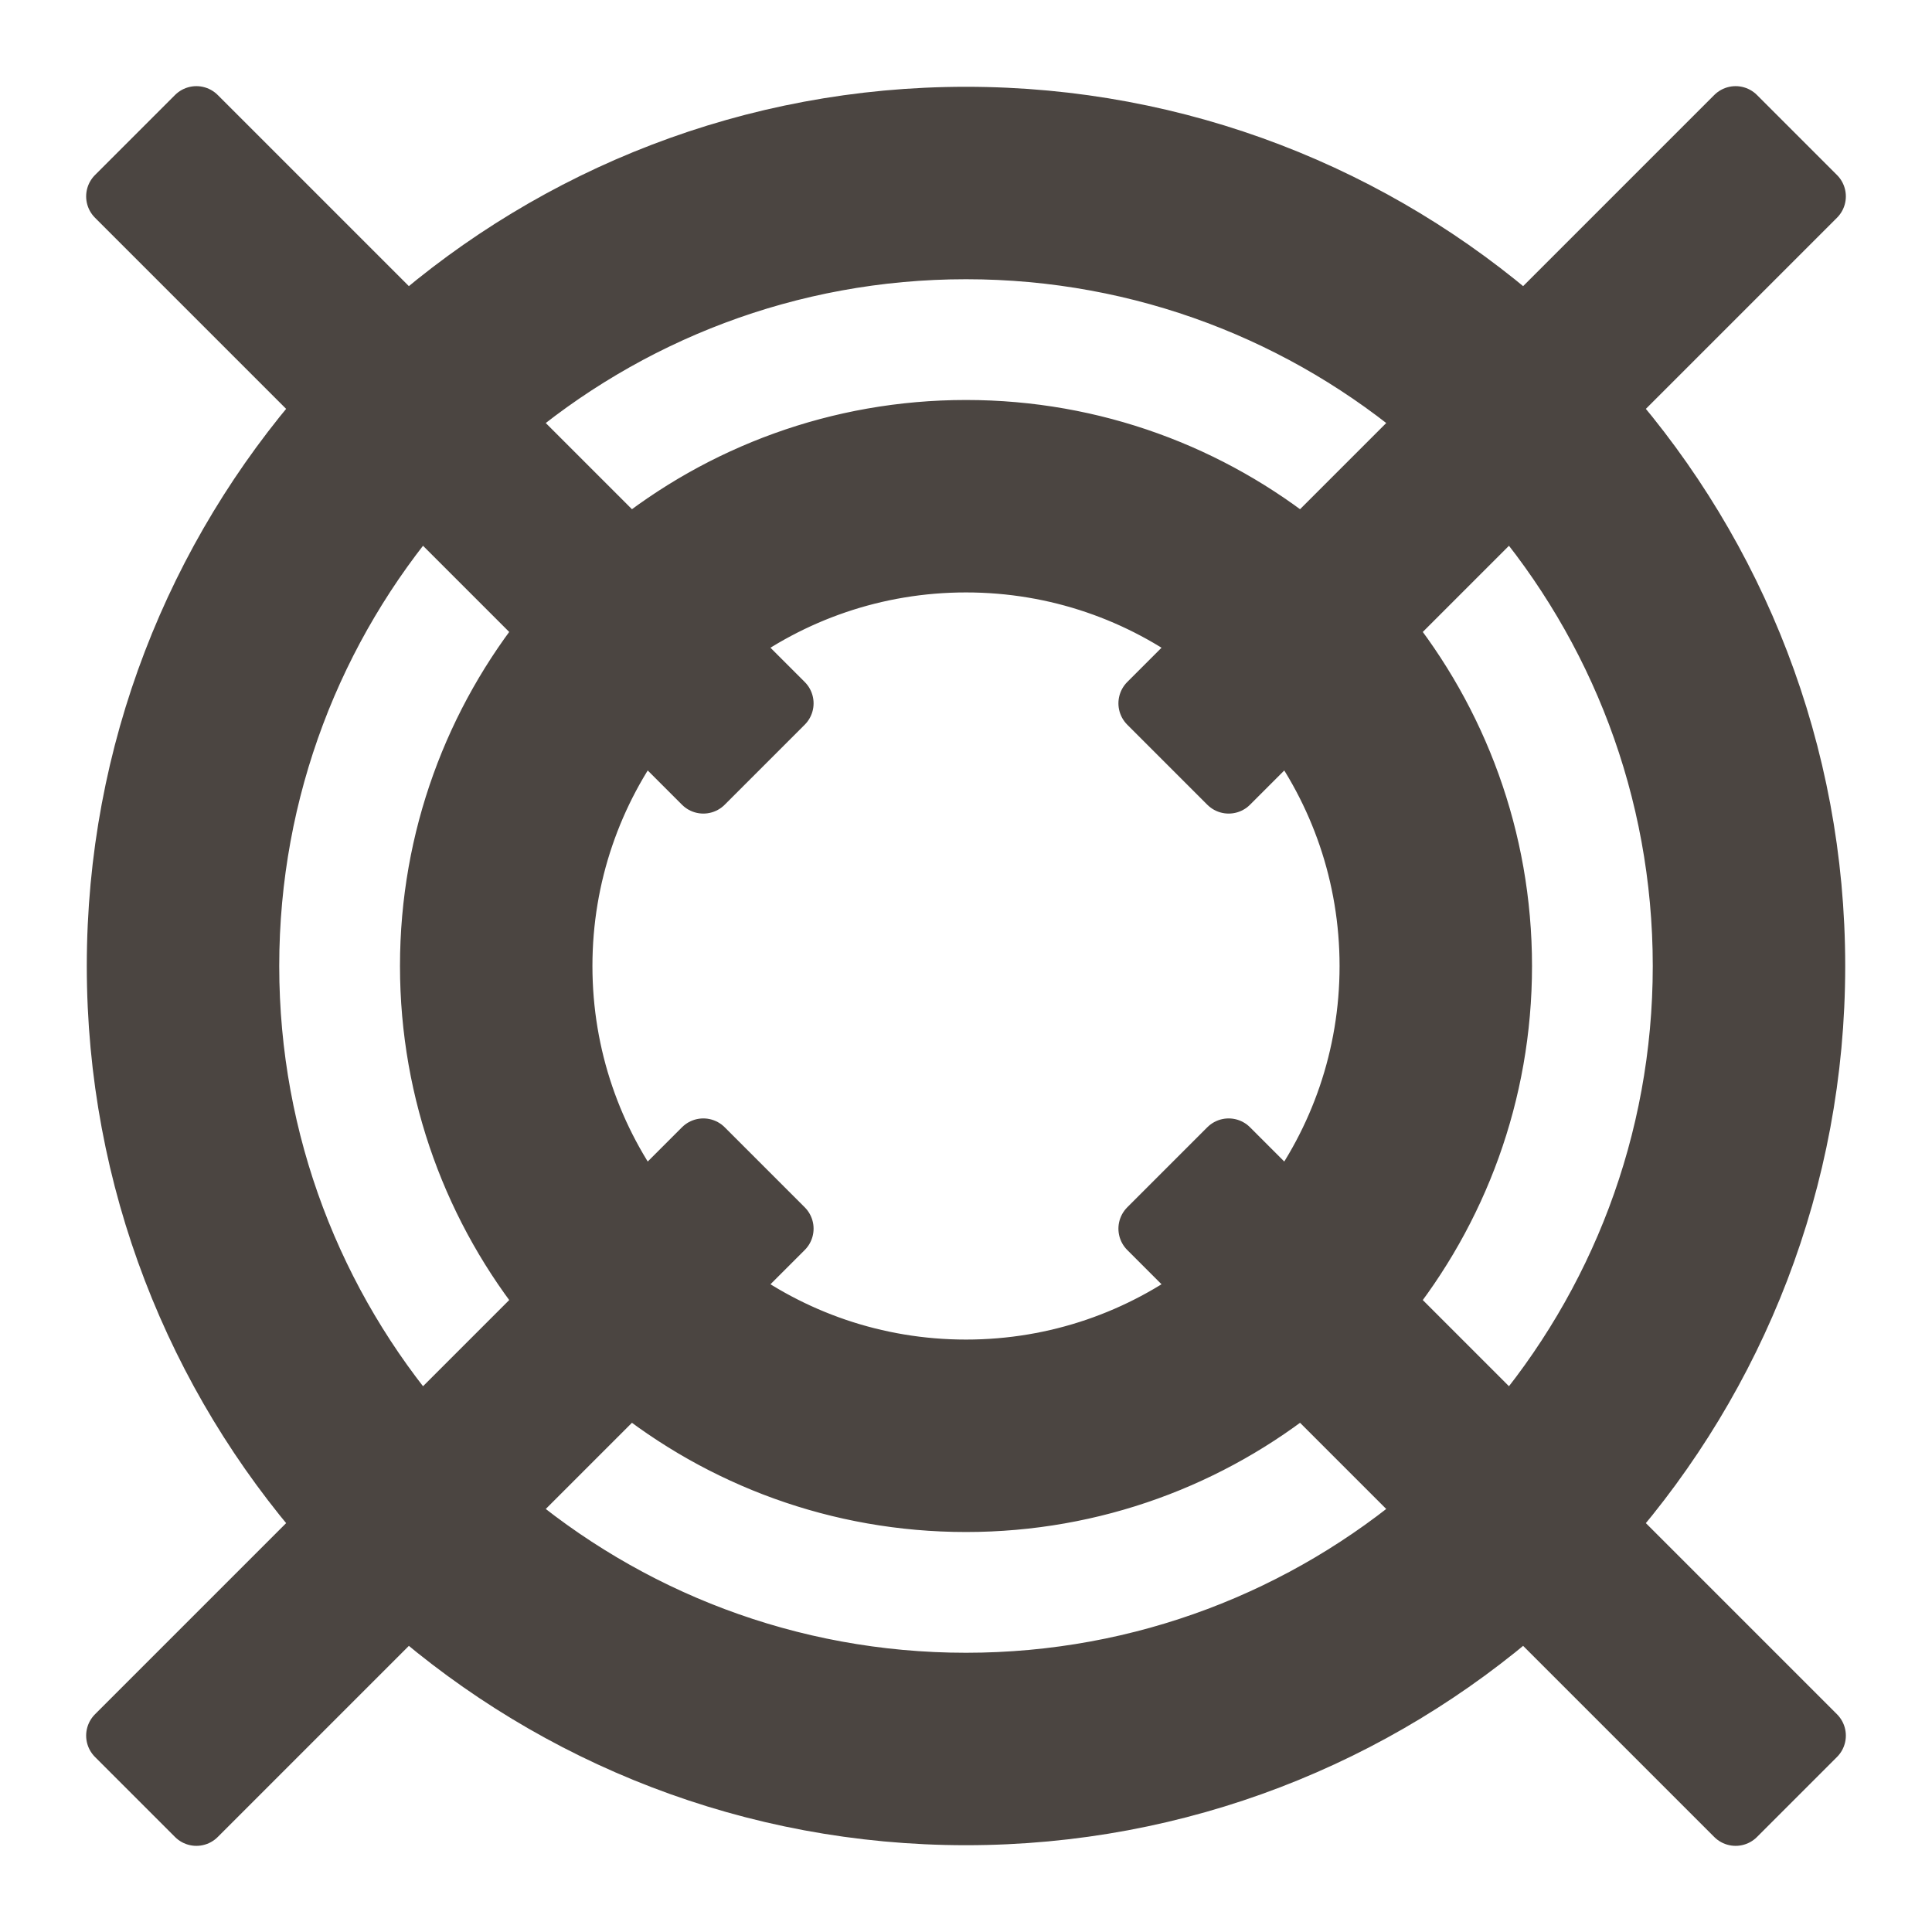
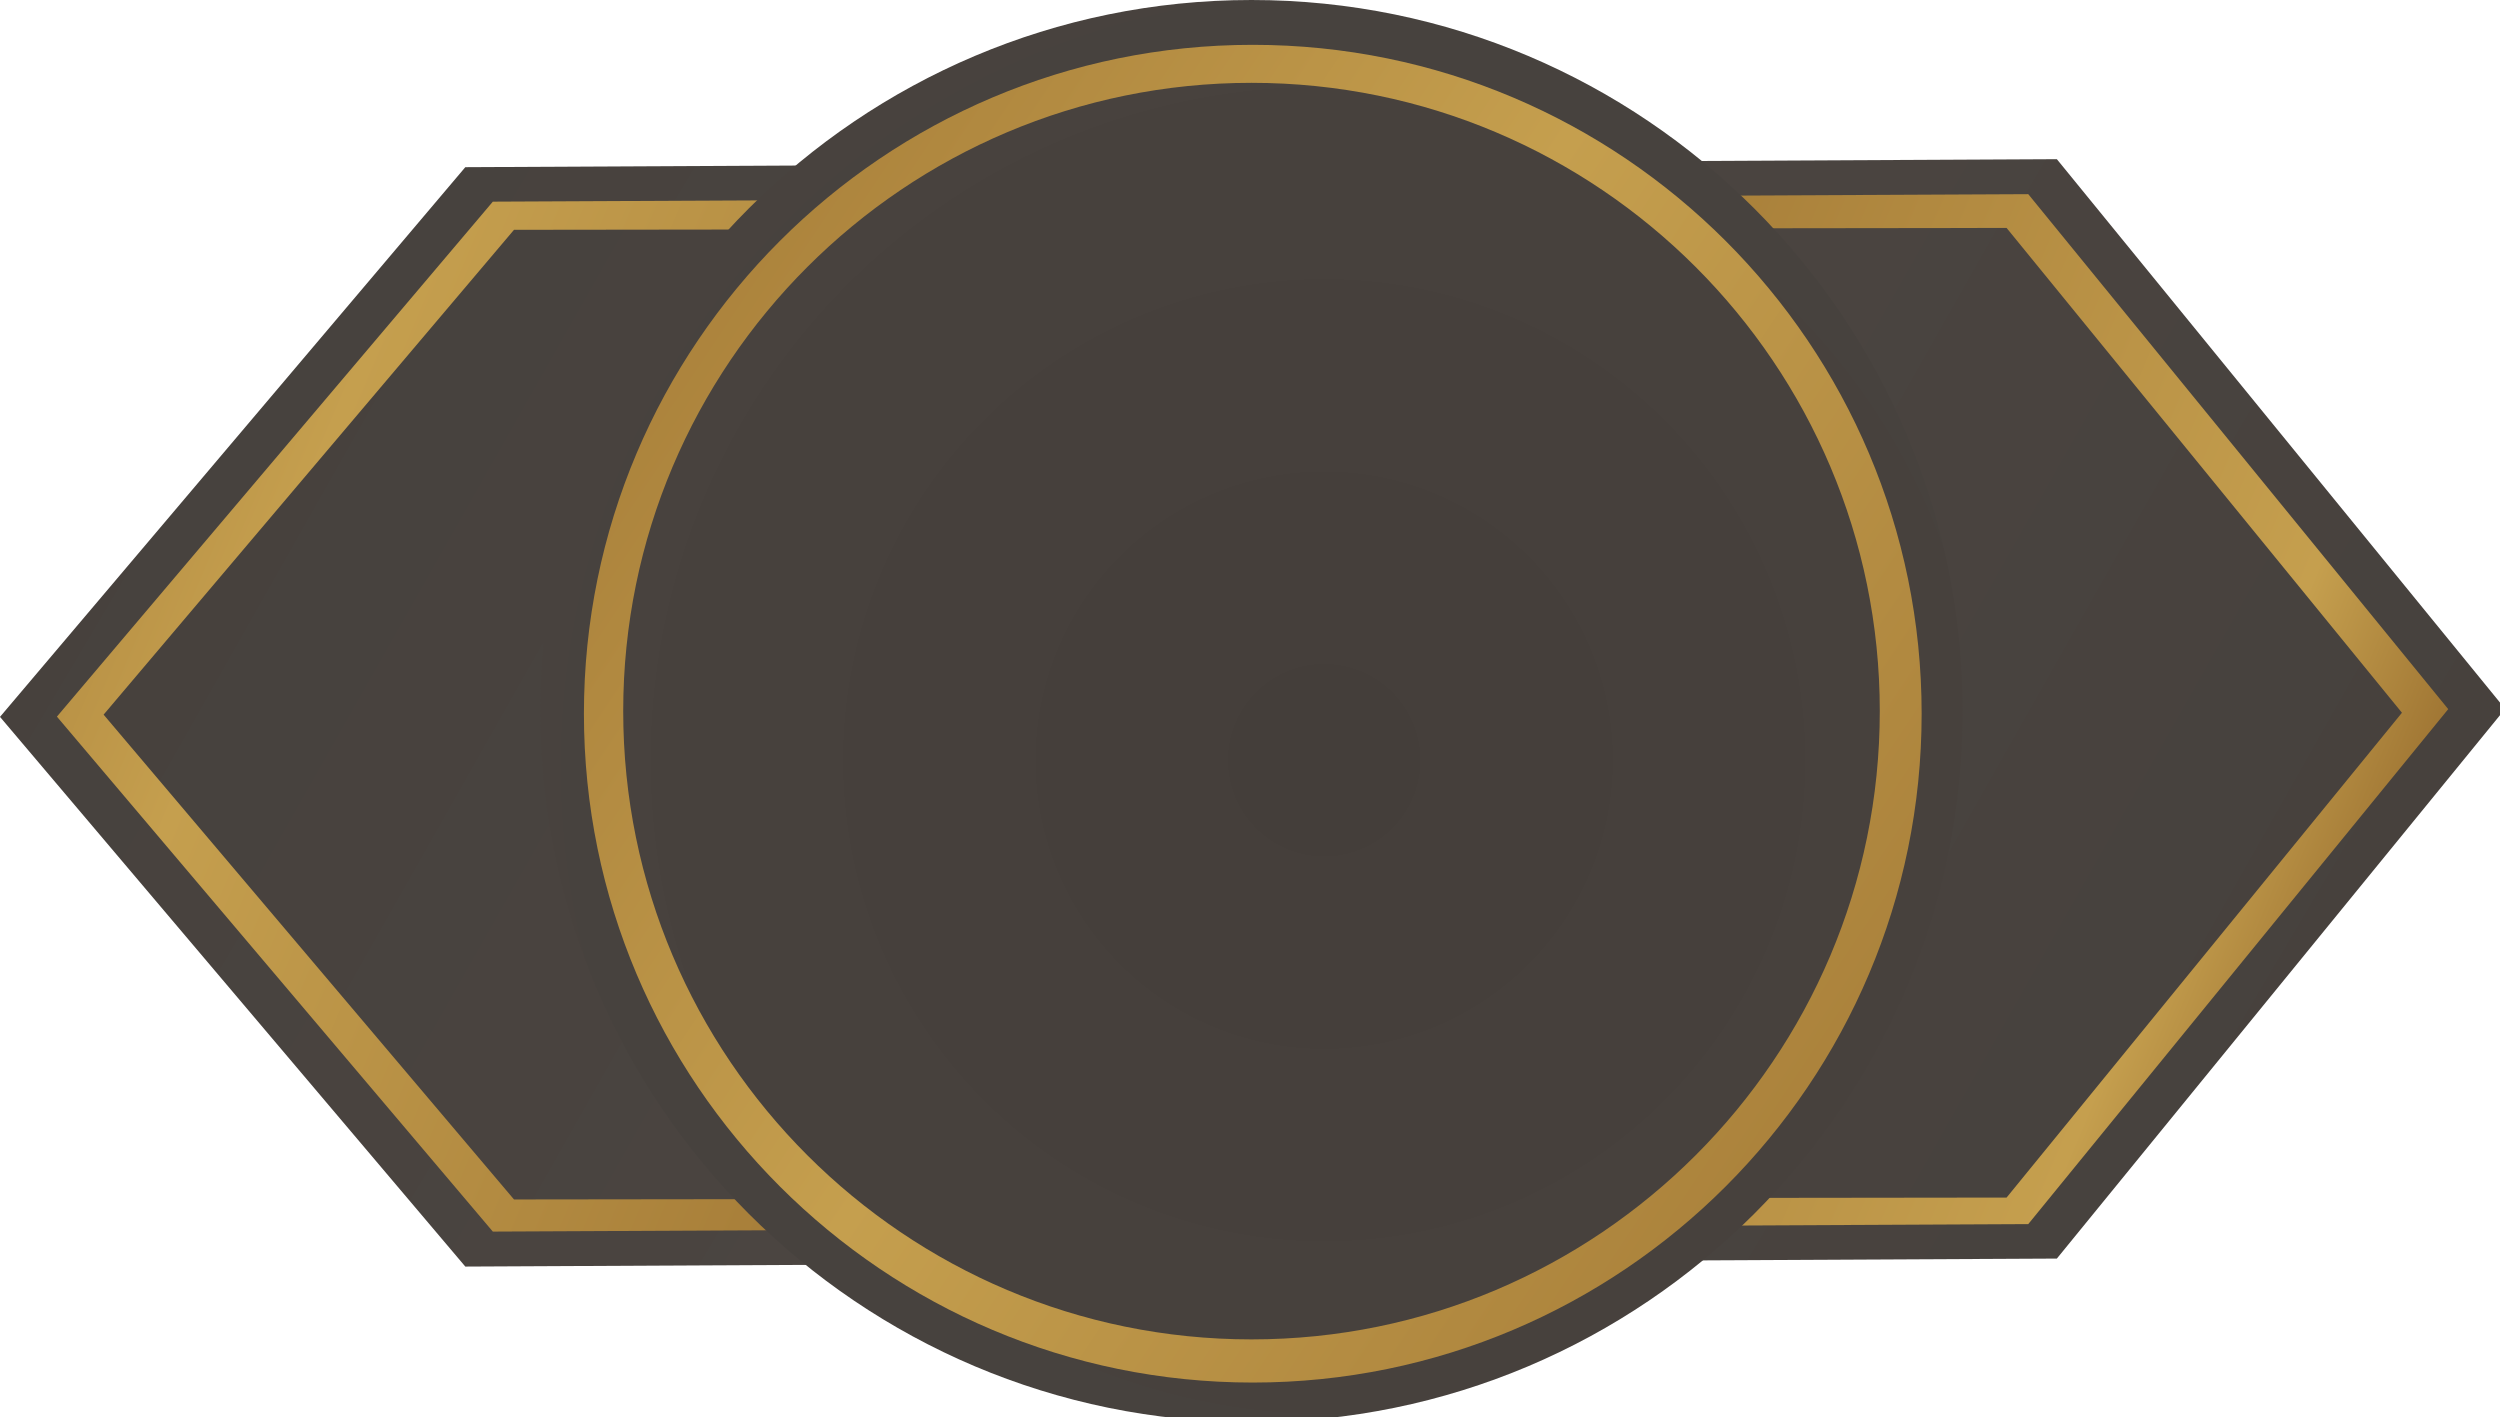
- <svg xmlns="http://www.w3.org/2000/svg" viewBox="0 0 512 512" width="512" height="512">
-   <defs />
+ <svg xmlns="http://www.w3.org/2000/svg" viewBox="0 0 450 255" width="450" height="255">
+   <defs>
+     <linearGradient id="5508233400729878234" x1="498.75" y1="291.083" x2="-45" y2="-30.667" gradientTransform="matrix(0.002217663,0,0,0.005016745,0,-0.1437389)">
+       <stop stop-color="#443f3b" />
+       <stop offset="0.519" stop-color="#4b4541" />
+       <stop offset="1" stop-color="#443f3b" />
+     </linearGradient>
+     <linearGradient id="3104689322879628923" x1="416.067" y1="188.617" x2="-7.6" y2="9.333" gradientTransform="matrix(0.002323233,0,0,0.005355092,-0.02380213,-0.187155)">
+       <stop stop-color="#9f7533" />
+       <stop offset="0.071" stop-color="#c59f4e" />
+       <stop offset="0.444" stop-color="#9f7533" />
+       <stop offset="0.807" stop-color="#c59f4e" />
+       <stop offset="1" stop-color="#9f7533" />
+     </linearGradient>
+     <linearGradient id="12399910754358128313" x1="476.229" y1="271.26" x2="-22.637" y2="-11.013" gradientTransform="matrix(0.002417193,0,0,0.00571836,-0.04507704,-0.2346095)">
+       <stop stop-color="#443f3b" />
+       <stop offset="0.5" stop-color="#4b4541" />
+       <stop offset="1" stop-color="#443f3b" />
+     </linearGradient>
+     <radialGradient id="2474897278690981191" cx="240.083" cy="138" r="274.457" gradientTransform="matrix(0.00390625,0,0,0.00390625,-0.3799578,0)">
+       <stop offset="0.014" stop-color="#443f3b" />
+       <stop offset="1" stop-color="#4b4541" />
+     </radialGradient>
+     <linearGradient id="5770575774720039705" x1="382.483" y1="226.333" x2="78.683" y2="23.283" gradientTransform="matrix(0.004152996,0,0,0.004152996,-0.4365006,-0.03351489)">
+       <stop stop-color="#9f7533" />
+       <stop offset="0.534" stop-color="#c59f4e" />
+       <stop offset="1" stop-color="#9f7533" />
+     </linearGradient>
+     <radialGradient id="735142873531178588" cx="238.358" cy="136.835" r="242.49" gradientTransform="matrix(0.004421205,0,0,0.004421205,-0.4959614,-0.0659143)">
+       <stop stop-color="#443e3a" />
+       <stop offset="1" stop-color="#4b4541" />
+     </radialGradient>
+   </defs>
  <g>
    <g>
      <g>
-         <path d="M400.505,379.292 C400.505,379.292 366.432,345.218 366.432,345.218 C386.17,320.827 398,289.78 398,256 C398,222.22 386.17,191.173 366.432,166.782 C366.432,166.782 400.505,132.708 400.505,132.708 C428.865,165.906 446,208.973 446,256 C446,303.027 428.865,346.094 400.505,379.292 ZM379.292,111.495 C379.292,111.495 345.218,145.568 345.218,145.568 C320.827,125.83 289.78,114 256,114 C222.22,114 191.173,125.83 166.782,145.568 C166.782,145.568 132.708,111.495 132.708,111.495 C165.906,83.135 208.973,66 256,66 C303.027,66 346.094,83.135 379.292,111.495 ZM111.495,132.708 C111.495,132.708 145.568,166.782 145.568,166.782 C125.83,191.173 114,222.22 114,256 C114,289.78 125.83,320.827 145.568,345.218 C145.568,345.218 111.495,379.292 111.495,379.292 C83.135,346.094 66,303.027 66,256 C66,208.973 83.135,165.906 111.495,132.708 ZM132.708,400.505 C132.708,400.505 166.782,366.432 166.782,366.432 C191.173,386.17 222.22,398 256,398 C289.78,398 320.827,386.17 345.218,366.432 C345.218,366.432 379.292,400.505 379.292,400.505 C346.094,428.865 303.027,446 256,446 C208.973,446 165.906,428.865 132.708,400.505 ZM107.901,425.312 C147.489,459.977 199.316,481 256,481 C312.684,481 364.511,459.977 404.099,425.312 C404.099,425.312 459.957,481.17 459.957,481.17 C459.957,481.17 481.17,459.957 481.17,459.957 C481.17,459.957 425.312,404.099 425.312,404.099 C459.977,364.511 481,312.684 481,256 C481,199.316 459.977,147.489 425.312,107.901 C425.312,107.901 481.17,52.043 481.17,52.043 C481.17,52.043 459.957,30.83 459.957,30.83 C459.957,30.83 404.099,86.688 404.099,86.688 C364.511,52.023 312.684,31 256,31 C199.316,31 147.489,52.023 107.901,86.688 C107.901,86.688 52.043,30.83 52.043,30.83 C52.043,30.83 30.83,52.043 30.83,52.043 C30.83,52.043 86.688,107.901 86.688,107.901 C52.023,147.489 31,199.316 31,256 C31,312.684 52.023,364.511 86.688,404.099 C86.688,404.099 30.83,459.957 30.83,459.957 C30.83,459.957 52.043,481.17 52.043,481.17 C52.043,481.17 107.901,425.312 107.901,425.312 ZM341.505,191.708 C354.997,209.614 363,231.882 363,256 C363,280.118 354.997,302.386 341.505,320.292 C341.505,320.292 325.607,304.393 325.607,304.393 C325.607,304.393 304.393,325.607 304.393,325.607 C304.393,325.607 320.292,341.505 320.292,341.505 C302.386,354.997 280.118,363 256,363 C231.882,363 209.614,354.997 191.708,341.505 C191.708,341.505 207.607,325.607 207.607,325.607 C207.607,325.607 186.393,304.393 186.393,304.393 C186.393,304.393 170.495,320.292 170.495,320.292 C157.003,302.386 149,280.118 149,256 C149,231.882 157.003,209.614 170.495,191.708 C170.495,191.708 186.393,207.607 186.393,207.607 C186.393,207.607 207.607,186.393 207.607,186.393 C207.607,186.393 191.708,170.495 191.708,170.495 C209.614,157.003 231.882,149 256,149 C280.118,149 302.386,157.003 320.292,170.495 C320.292,170.495 304.393,186.393 304.393,186.393 C304.393,186.393 325.607,207.607 325.607,207.607 C325.607,207.607 341.505,191.708 341.505,191.708 Z" fill="#4b4541" stroke="#4b4541" stroke-width="16" stroke-linecap="round" stroke-linejoin="round" />
+         <path d="M-0,129.038 C-0,129.038 83.756,30.092 83.756,30.092 L370.235,28.652 C370.235,28.652 450.925,127.598 450.925,127.598 C450.925,127.598 370.235,226.544 370.235,226.544 L83.756,227.984 C83.756,227.984 -0,129.038 -0,129.038 Z" fill="url('#5508233400729878234')" />
+       </g>
+       <g>
+         <path d="M10.245,128.993 C10.245,128.993 88.709,36.298 88.709,36.298 L365.088,34.949 C365.088,34.949 440.68,127.644 440.68,127.644 C440.68,127.644 365.088,220.338 365.088,220.338 L88.709,221.687 C88.709,221.687 10.245,128.993 10.245,128.993 Z" fill="url('#3104689322879628923')" />
+       </g>
+       <g>
+         <path d="M18.649,128.635 C18.649,128.635 92.519,41.367 92.519,41.367 L361.185,41.027 C361.185,41.027 432.351,128.295 432.351,128.295 C432.351,128.295 361.185,215.563 361.185,215.563 L92.519,215.903 C92.519,215.903 18.649,128.635 18.649,128.635 Z" fill="url('#12399910754358128313')" />
+       </g>
+       <g>
+         <path d="M225.269,-0 C295.898,-0 353.269,57.372 353.269,128 C353.269,198.628 295.898,256 225.269,256 C154.641,256 97.269,198.628 97.269,128 C97.269,57.372 154.641,-0 225.269,-0 Z" fill="url('#2474897278690981191')" />
+       </g>
+       <g>
+         <path d="M225.5,8.07 C291.932,8.07 345.895,62.033 345.895,128.465 C345.895,194.897 291.932,248.86 225.5,248.86 C159.068,248.86 105.105,194.897 105.105,128.465 C105.105,62.033 159.068,8.07 225.5,8.07 Z" fill="url('#5770575774720039705')" />
+       </g>
+       <g>
+         <path d="M225.269,14.909 C287.671,14.909 338.361,65.598 338.361,128 C338.361,190.402 287.671,241.091 225.269,241.091 C162.867,241.091 112.178,190.402 112.178,128 C112.178,65.598 162.867,14.909 225.269,14.909 Z" fill="url('#735142873531178588')" />
      </g>
    </g>
  </g>
</svg>
